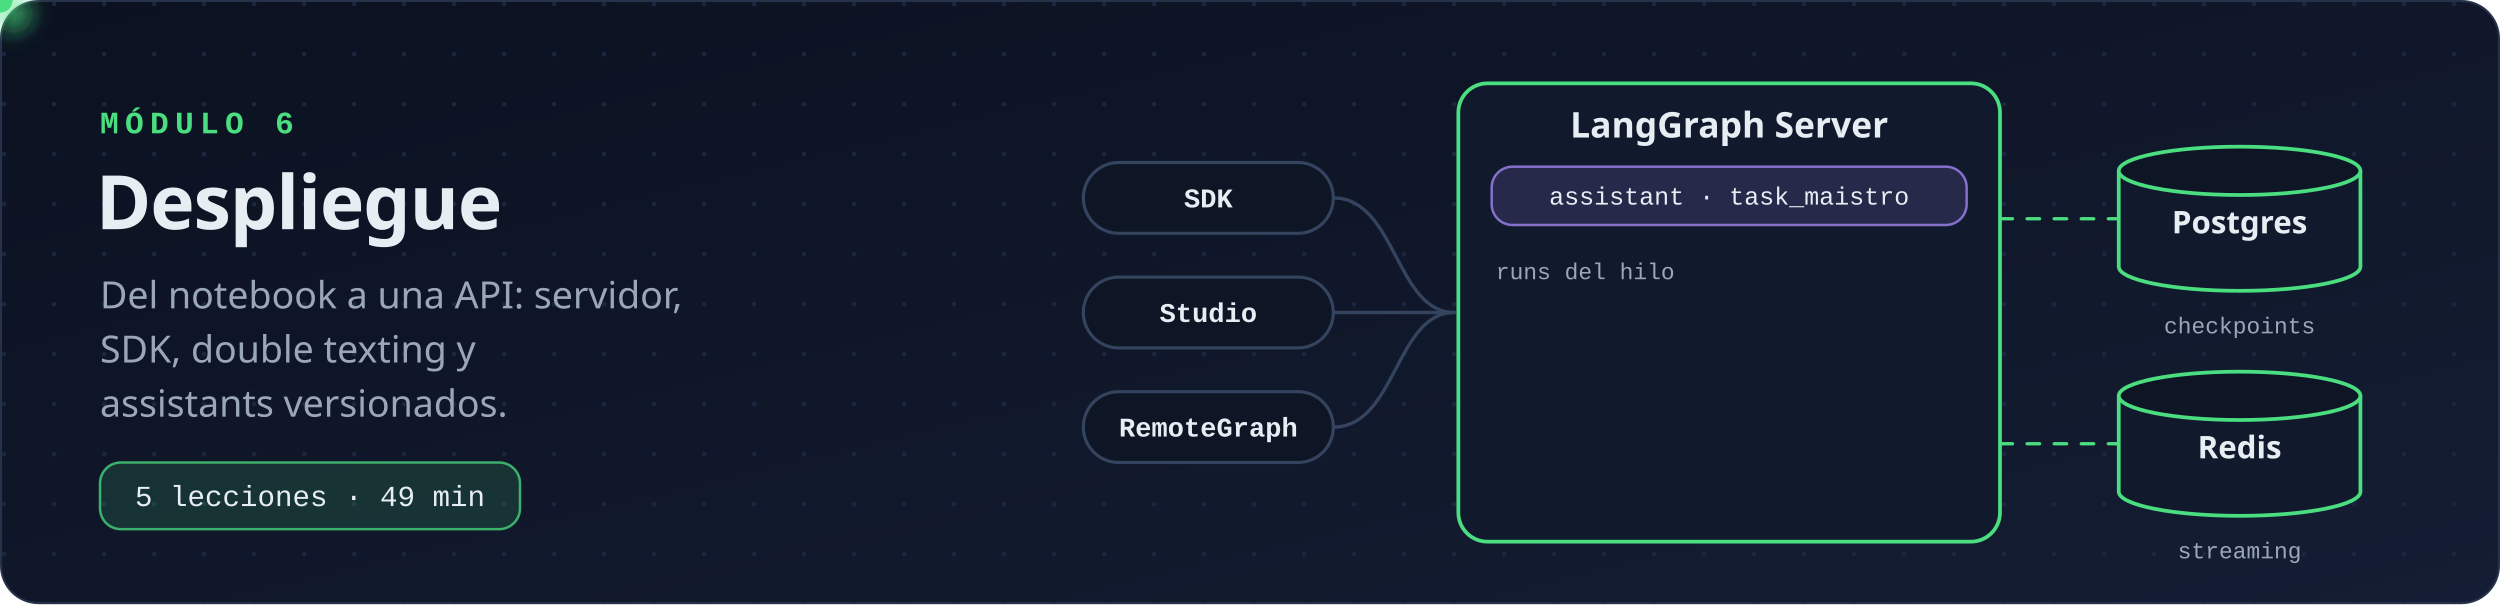
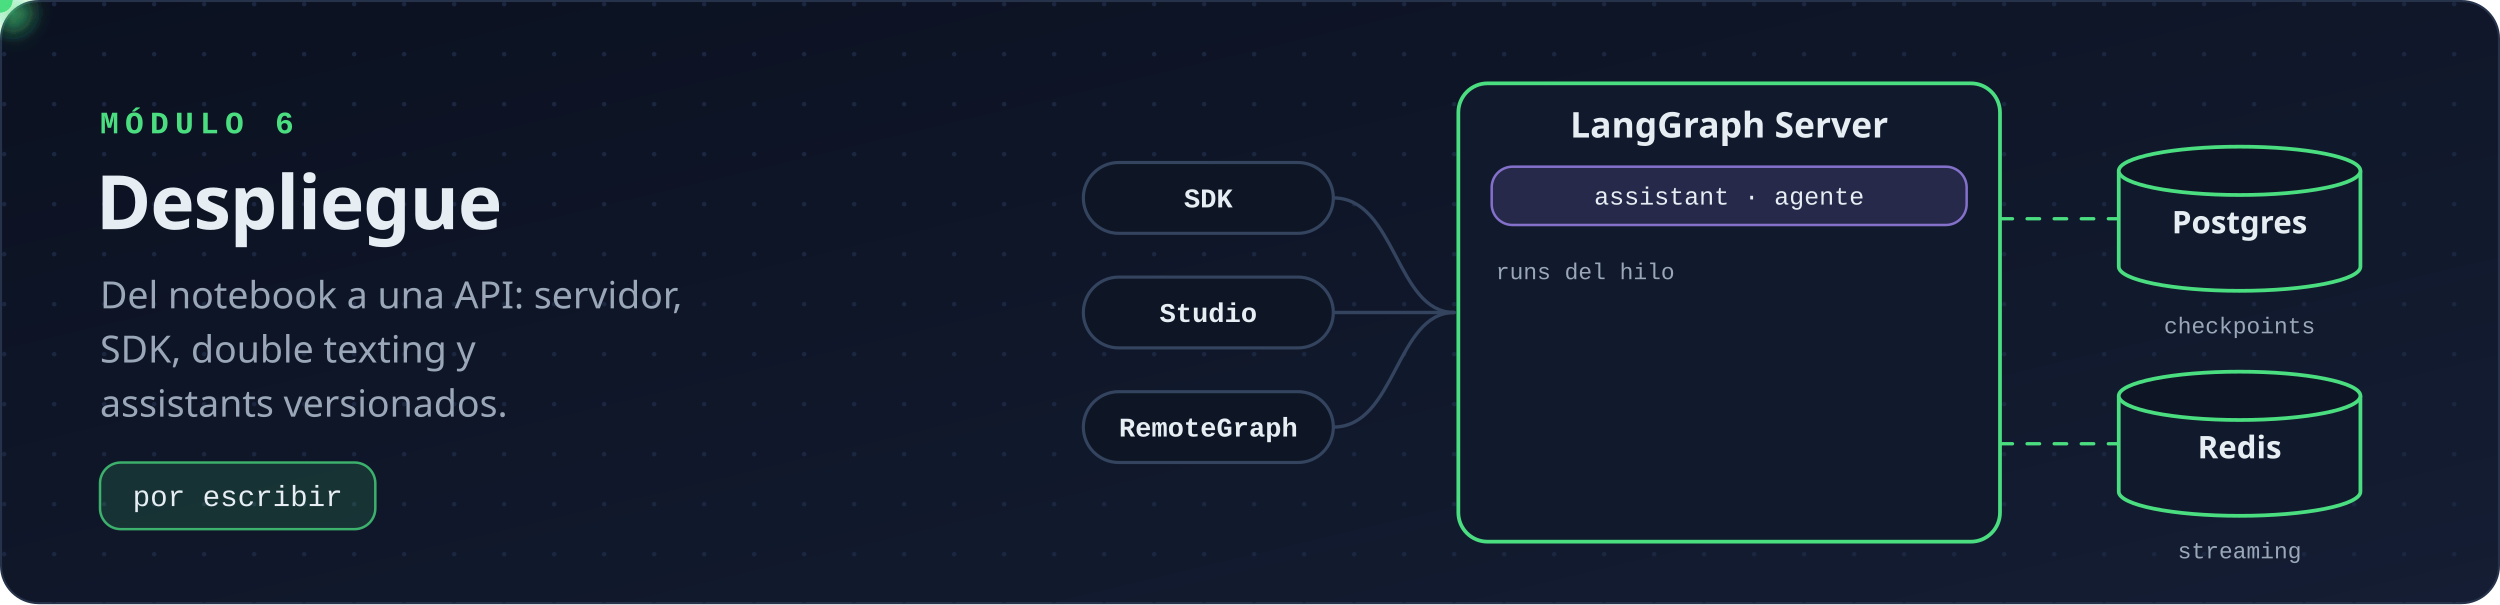
<svg xmlns="http://www.w3.org/2000/svg" width="1200" height="290" viewBox="0 0 1200 290" role="img" aria-labelledby="titulo">
  <style>
.sans{font-family:-apple-system,BlinkMacSystemFont,'Segoe UI','Noto Sans',Helvetica,Arial,sans-serif}
.mono{font-family:ui-monospace,SFMono-Regular,'SF Mono',Menlo,Consolas,'Liberation Mono',monospace}
.marcha{stroke-dasharray:6 7;animation:marcha 1.3s linear infinite}
@keyframes marcha{to{stroke-dashoffset:-26}}
@media (prefers-reduced-motion:reduce){.marcha{animation:none}}
</style>
  <defs>
    <linearGradient id="fondo" x1="0" y1="0" x2="1" y2="1">
      <stop offset="0" stop-color="#0b1120" />
      <stop offset="1" stop-color="#141d33" />
    </linearGradient>
    <pattern id="puntos" width="24" height="24" patternUnits="userSpaceOnUse">
      <circle cx="2" cy="2" r="1.1" fill="#1b2640" />
    </pattern>
    <filter id="difuso" x="-100%" y="-100%" width="300%" height="300%">
      <feGaussianBlur stdDeviation="7" />
    </filter>
    <marker id="flecha" viewBox="0 0 10 10" refX="8.5" refY="5" markerWidth="7" markerHeight="7" orient="auto">
      <path d="M0,1 L9,5 L0,9 z" fill="#46587a" />
    </marker>
  </defs>
  <rect x=".5" y=".5" width="1199" height="289" rx="18" fill="url(#fondo)" stroke="#26324a" />
  <rect x=".5" y=".5" width="1199" height="289" rx="18" fill="url(#puntos)" />
  <text x="48" y="64" class="mono" font-size="15" font-weight="700" fill="#4ade80" text-anchor="start" letter-spacing="3">MÓDULO 6</text>
  <text x="46" y="110" class="sans" font-size="36" font-weight="800" fill="#e6edf3" text-anchor="start" letter-spacing="-0.5">Despliegue</text>
  <text x="48" y="148" class="sans" font-size="18" font-weight="400" fill="#9aa7b8" text-anchor="start">Del notebook a una API: servidor,</text>
  <text x="48" y="174" class="sans" font-size="18" font-weight="400" fill="#9aa7b8" text-anchor="start">SDK, double texting y</text>
  <text x="48" y="200" class="sans" font-size="18" font-weight="400" fill="#9aa7b8" text-anchor="start">assistants versionados.</text>
  <g>
-     <rect x="48" y="222" width="201.6" height="32" rx="10" fill="#4ade80" fill-opacity=".14" stroke="#4ade80" stroke-opacity=".75" stroke-width="1.2" />
-     <text x="148.8" y="238" class="mono" font-size="14" font-weight="400" fill="#e6edf3" text-anchor="middle" dy=".35em">5 lecciones · 49 min</text>
+     <rect x="48" y="222" width="132.16" height="32" rx="10" fill="#4ade80" fill-opacity=".14" stroke="#4ade80" stroke-opacity=".75" stroke-width="1.2" />
+     <text x="114.08" y="238" class="mono" font-size="14" font-weight="400" fill="#e6edf3" text-anchor="middle" dy=".35em">por escribir</text>
  </g>
  <path d="M640,95 C670,95 670,150 698,150" fill="none" stroke="#34445f" stroke-width="1.6" stroke-linecap="round" />
  <path d="M640,150 C670,150 670,150 698,150" fill="none" stroke="#34445f" stroke-width="1.6" stroke-linecap="round" />
  <path d="M640,205 C670,205 670,150 698,150" fill="none" stroke="#34445f" stroke-width="1.6" stroke-linecap="round" />
  <path d="M960,105 L1017,105" fill="none" stroke="#4ade80" stroke-width="1.6" stroke-linecap="round" class="marcha" />
  <path d="M960,213 L1017,213" fill="none" stroke="#4ade80" stroke-width="1.6" stroke-linecap="round" class="marcha" />
  <g>
    <animateMotion dur="10s" repeatCount="indefinite" calcMode="linear" keyTimes="0;0.04;0.05;0.095;0.11;1" keyPoints="0;0;0.291;0.709;1;1" path="M580,95 L640,95 C670,95 670,150 700,150 L760,150" />
    <circle r="13.2" fill="#4ade80" opacity=".45" filter="url(#difuso)" />
    <circle r="6" fill="#4ade80" />
  </g>
  <g>
    <animateMotion dur="10s" repeatCount="indefinite" calcMode="linear" keyTimes="0;0.2;0.21;0.255;0.27;1" keyPoints="0;0;0.291;0.709;1;1" path="M580,95 L640,95 C670,95 670,150 700,150 L760,150" />
    <circle r="13.2" fill="#4ade80" opacity=".45" filter="url(#difuso)" />
    <circle r="6" fill="#4ade80" />
  </g>
  <g>
    <animateMotion dur="10s" repeatCount="indefinite" calcMode="linear" keyTimes="0;0.13;0.175;1" keyPoints="0;0;1;1" path="M930,213 L1047,213" />
    <circle r="8.8" fill="#4ade80" opacity=".45" filter="url(#difuso)" />
    <circle r="4" fill="#4ade80" />
  </g>
  <g>
    <animateMotion dur="10s" repeatCount="indefinite" calcMode="linear" keyTimes="0;0.18;0.225;1" keyPoints="0;0;1;1" path="M930,213 L1047,213" />
    <circle r="8.8" fill="#4ade80" opacity=".45" filter="url(#difuso)" />
    <circle r="4" fill="#4ade80" />
  </g>
  <g>
    <animateMotion dur="10s" repeatCount="indefinite" calcMode="linear" keyTimes="0;0.26;0.305;1" keyPoints="0;0;1;1" path="M930,213 L1047,213" />
    <circle r="8.8" fill="#4ade80" opacity=".45" filter="url(#difuso)" />
    <circle r="4" fill="#4ade80" />
  </g>
  <g>
    <animateMotion dur="10s" repeatCount="indefinite" calcMode="linear" keyTimes="0;0.5;0.545;1" keyPoints="0;0;1;1" path="M930,213 L1047,213" />
    <circle r="8.8" fill="#4ade80" opacity=".45" filter="url(#difuso)" />
    <circle r="4" fill="#4ade80" />
  </g>
  <g>
    <animateMotion dur="10s" repeatCount="indefinite" calcMode="linear" keyTimes="0;0.55;0.595;1" keyPoints="0;0;1;1" path="M930,213 L1047,213" />
    <circle r="8.8" fill="#4ade80" opacity=".45" filter="url(#difuso)" />
    <circle r="4" fill="#4ade80" />
  </g>
  <g>
    <animateMotion dur="10s" repeatCount="indefinite" calcMode="linear" keyTimes="0;0.61;0.655;1" keyPoints="0;0;1;1" path="M930,213 L1047,213" />
    <circle r="8.8" fill="#4ade80" opacity=".45" filter="url(#difuso)" />
    <circle r="4" fill="#4ade80" />
  </g>
  <g>
    <animateMotion dur="10s" repeatCount="indefinite" calcMode="linear" keyTimes="0;0.22;0.265;1" keyPoints="0;0;1;1" path="M930,105 L1047,105" />
    <circle r="8.8" fill="#4ade80" opacity=".45" filter="url(#difuso)" />
    <circle r="4" fill="#4ade80" />
  </g>
  <g>
    <animateMotion dur="10s" repeatCount="indefinite" calcMode="linear" keyTimes="0;0.59;0.635;1" keyPoints="0;0;1;1" path="M930,105 L1047,105" />
    <circle r="8.8" fill="#4ade80" opacity=".45" filter="url(#difuso)" />
    <circle r="4" fill="#4ade80" />
  </g>
  <rect x="520" y="78" width="120" height="34" rx="17" fill="#4ade80" opacity="0" filter="url(#difuso)">
    <animate attributeName="opacity" dur="10s" repeatCount="indefinite" calcMode="linear" keyTimes="0;0.02;0.05;0.08;0.11;0.18;0.21;0.24;0.27;1" values="0;0;0.55;0.55;0;0;0.55;0.55;0;0" />
  </rect>
  <rect x="520" y="78" width="120" height="34" rx="17" fill="#0e1626" stroke="#34445f" stroke-width="1.5" />
  <rect x="520" y="78" width="120" height="34" rx="17" fill="#4ade80" fill-opacity=".1" stroke="#4ade80" stroke-width="2.5" opacity="0">
    <animate attributeName="opacity" dur="10s" repeatCount="indefinite" calcMode="linear" keyTimes="0;0.02;0.05;0.08;0.11;0.18;0.21;0.24;0.27;1" values="0;0;1;1;0;0;1;1;0;0" />
  </rect>
  <text x="580" y="95" class="mono" font-size="13" font-weight="600" fill="#e6edf3" text-anchor="middle" dy=".35em">SDK</text>
  <rect x="520" y="133" width="120" height="34" rx="17" fill="#0e1626" stroke="#34445f" stroke-width="1.5" />
  <text x="580" y="150" class="mono" font-size="13" font-weight="600" fill="#e6edf3" text-anchor="middle" dy=".35em">Studio</text>
  <rect x="520" y="188" width="120" height="34" rx="17" fill="#0e1626" stroke="#34445f" stroke-width="1.5" />
  <text x="580" y="205" class="mono" font-size="13" font-weight="600" fill="#e6edf3" text-anchor="middle" dy=".35em">RemoteGraph</text>
  <rect x="700" y="40" width="260" height="220" rx="14" fill="#111a2c" stroke="#4ade80" stroke-width="1.8" />
  <text x="830" y="66" class="sans" font-size="17" font-weight="700" fill="#e6edf3" text-anchor="middle">LangGraph Server</text>
  <g>
    <rect x="716" y="80" width="228" height="28" rx="10" fill="#a78bfa" fill-opacity=".14" stroke="#a78bfa" stroke-opacity=".75" stroke-width="1.2" />
-     <text x="830" y="94" class="mono" font-size="12" font-weight="400" fill="#e6edf3" text-anchor="middle" dy=".35em">assistant · task_maistro</text>
+     <text x="830" y="94" class="mono" font-size="12" font-weight="400" fill="#e6edf3" text-anchor="middle" dy=".35em">assistant · agente</text>
  </g>
  <text x="718" y="134" class="mono" font-size="11" font-weight="400" fill="#9aa7b8" text-anchor="start">runs del hilo</text>
  <g opacity="0">
    <animate attributeName="opacity" dur="10s" repeatCount="indefinite" calcMode="linear" keyTimes="0;0.1;0.13;0.46;0.49;1" values="0;0;1;1;0;0" />
    <rect x="716" y="144" width="228" height="28" rx="10" fill="#4ade80" fill-opacity=".14" stroke="#4ade80" stroke-opacity=".75" stroke-width="1.2" />
    <text x="830" y="158" class="mono" font-size="12" font-weight="400" fill="#e6edf3" text-anchor="middle" dy=".35em">run 1 · en curso</text>
  </g>
  <g opacity="0">
    <animate attributeName="opacity" dur="10s" repeatCount="indefinite" calcMode="linear" keyTimes="0;0.46;0.49;0.92;0.95;1" values="0;0;1;1;0;0" />
    <rect x="716" y="144" width="228" height="28" rx="10" fill="#64748b" fill-opacity=".14" stroke="#64748b" stroke-opacity=".75" stroke-width="1.2" />
    <text x="830" y="158" class="mono" font-size="12" font-weight="400" fill="#e6edf3" text-anchor="middle" dy=".35em">run 1 · listo ✓</text>
  </g>
  <g opacity="0">
    <animate attributeName="opacity" dur="10s" repeatCount="indefinite" calcMode="linear" keyTimes="0;0.26;0.29;0.46;0.49;1" values="0;0;1;1;0;0" />
    <rect x="716" y="180" width="228" height="28" rx="10" fill="#fbbf24" fill-opacity=".14" stroke="#fbbf24" stroke-opacity=".75" stroke-width="1.2" />
    <text x="830" y="194" class="mono" font-size="12" font-weight="400" fill="#e6edf3" text-anchor="middle" dy=".35em">run 2 · en cola</text>
  </g>
  <g opacity="0">
    <animate attributeName="opacity" dur="10s" repeatCount="indefinite" calcMode="linear" keyTimes="0;0.46;0.49;0.92;0.95;1" values="0;0;1;1;0;0" />
    <rect x="716" y="180" width="228" height="28" rx="10" fill="#4ade80" fill-opacity=".14" stroke="#4ade80" stroke-opacity=".75" stroke-width="1.2" />
    <text x="830" y="194" class="mono" font-size="12" font-weight="400" fill="#e6edf3" text-anchor="middle" dy=".35em">run 2 · en curso</text>
  </g>
  <g opacity="0">
    <animate attributeName="opacity" dur="10s" repeatCount="indefinite" calcMode="linear" keyTimes="0;0.26;0.29;0.46;0.49;1" values="0;0;1;1;0;0" />
    <text x="830" y="230" class="mono" font-size="11" font-weight="600" fill="#fb7185" text-anchor="middle">double texting → enqueue</text>
  </g>
  <rect x="1017" y="70.4" width="116" height="69.2" rx="11.6" fill="#4ade80" opacity="0" filter="url(#difuso)">
    <animate attributeName="opacity" dur="10s" repeatCount="indefinite" calcMode="linear" keyTimes="0;0.25;0.28;0.3;0.33;0.62;0.65;0.67;0.7;1" values="0;0;0.55;0.55;0;0;0.55;0.55;0;0" />
  </rect>
  <path d="M1017,82 L1017,128 A58,11.6 0 0 0 1133,128 L1133,82" fill="#111a2c" stroke="#4ade80" stroke-width="1.8" />
  <ellipse cx="1075" cy="82" rx="58" ry="11.6" fill="#0e1626" stroke="#4ade80" stroke-width="1.8" />
  <text x="1075" y="112" class="sans" font-size="15" font-weight="700" fill="#e6edf3" text-anchor="middle">Postgres</text>
  <text x="1075" y="160" class="mono" font-size="11" font-weight="400" fill="#9aa7b8" text-anchor="middle">checkpoints</text>
  <rect x="1017" y="178.4" width="116" height="69.2" rx="11.6" fill="#4ade80" opacity="0" filter="url(#difuso)">
    <animate attributeName="opacity" dur="10s" repeatCount="indefinite" calcMode="linear" keyTimes="0;0.16;0.19;0.3;0.33;0.53;0.56;0.65;0.68;1" values="0;0;0.55;0.55;0;0;0.55;0.55;0;0" />
  </rect>
  <path d="M1017,190 L1017,236 A58,11.6 0 0 0 1133,236 L1133,190" fill="#111a2c" stroke="#4ade80" stroke-width="1.8" />
  <ellipse cx="1075" cy="190" rx="58" ry="11.6" fill="#0e1626" stroke="#4ade80" stroke-width="1.8" />
  <text x="1075" y="220" class="sans" font-size="15" font-weight="700" fill="#e6edf3" text-anchor="middle">Redis</text>
  <text x="1075" y="268" class="mono" font-size="11" font-weight="400" fill="#9aa7b8" text-anchor="middle">streaming</text>
</svg>
